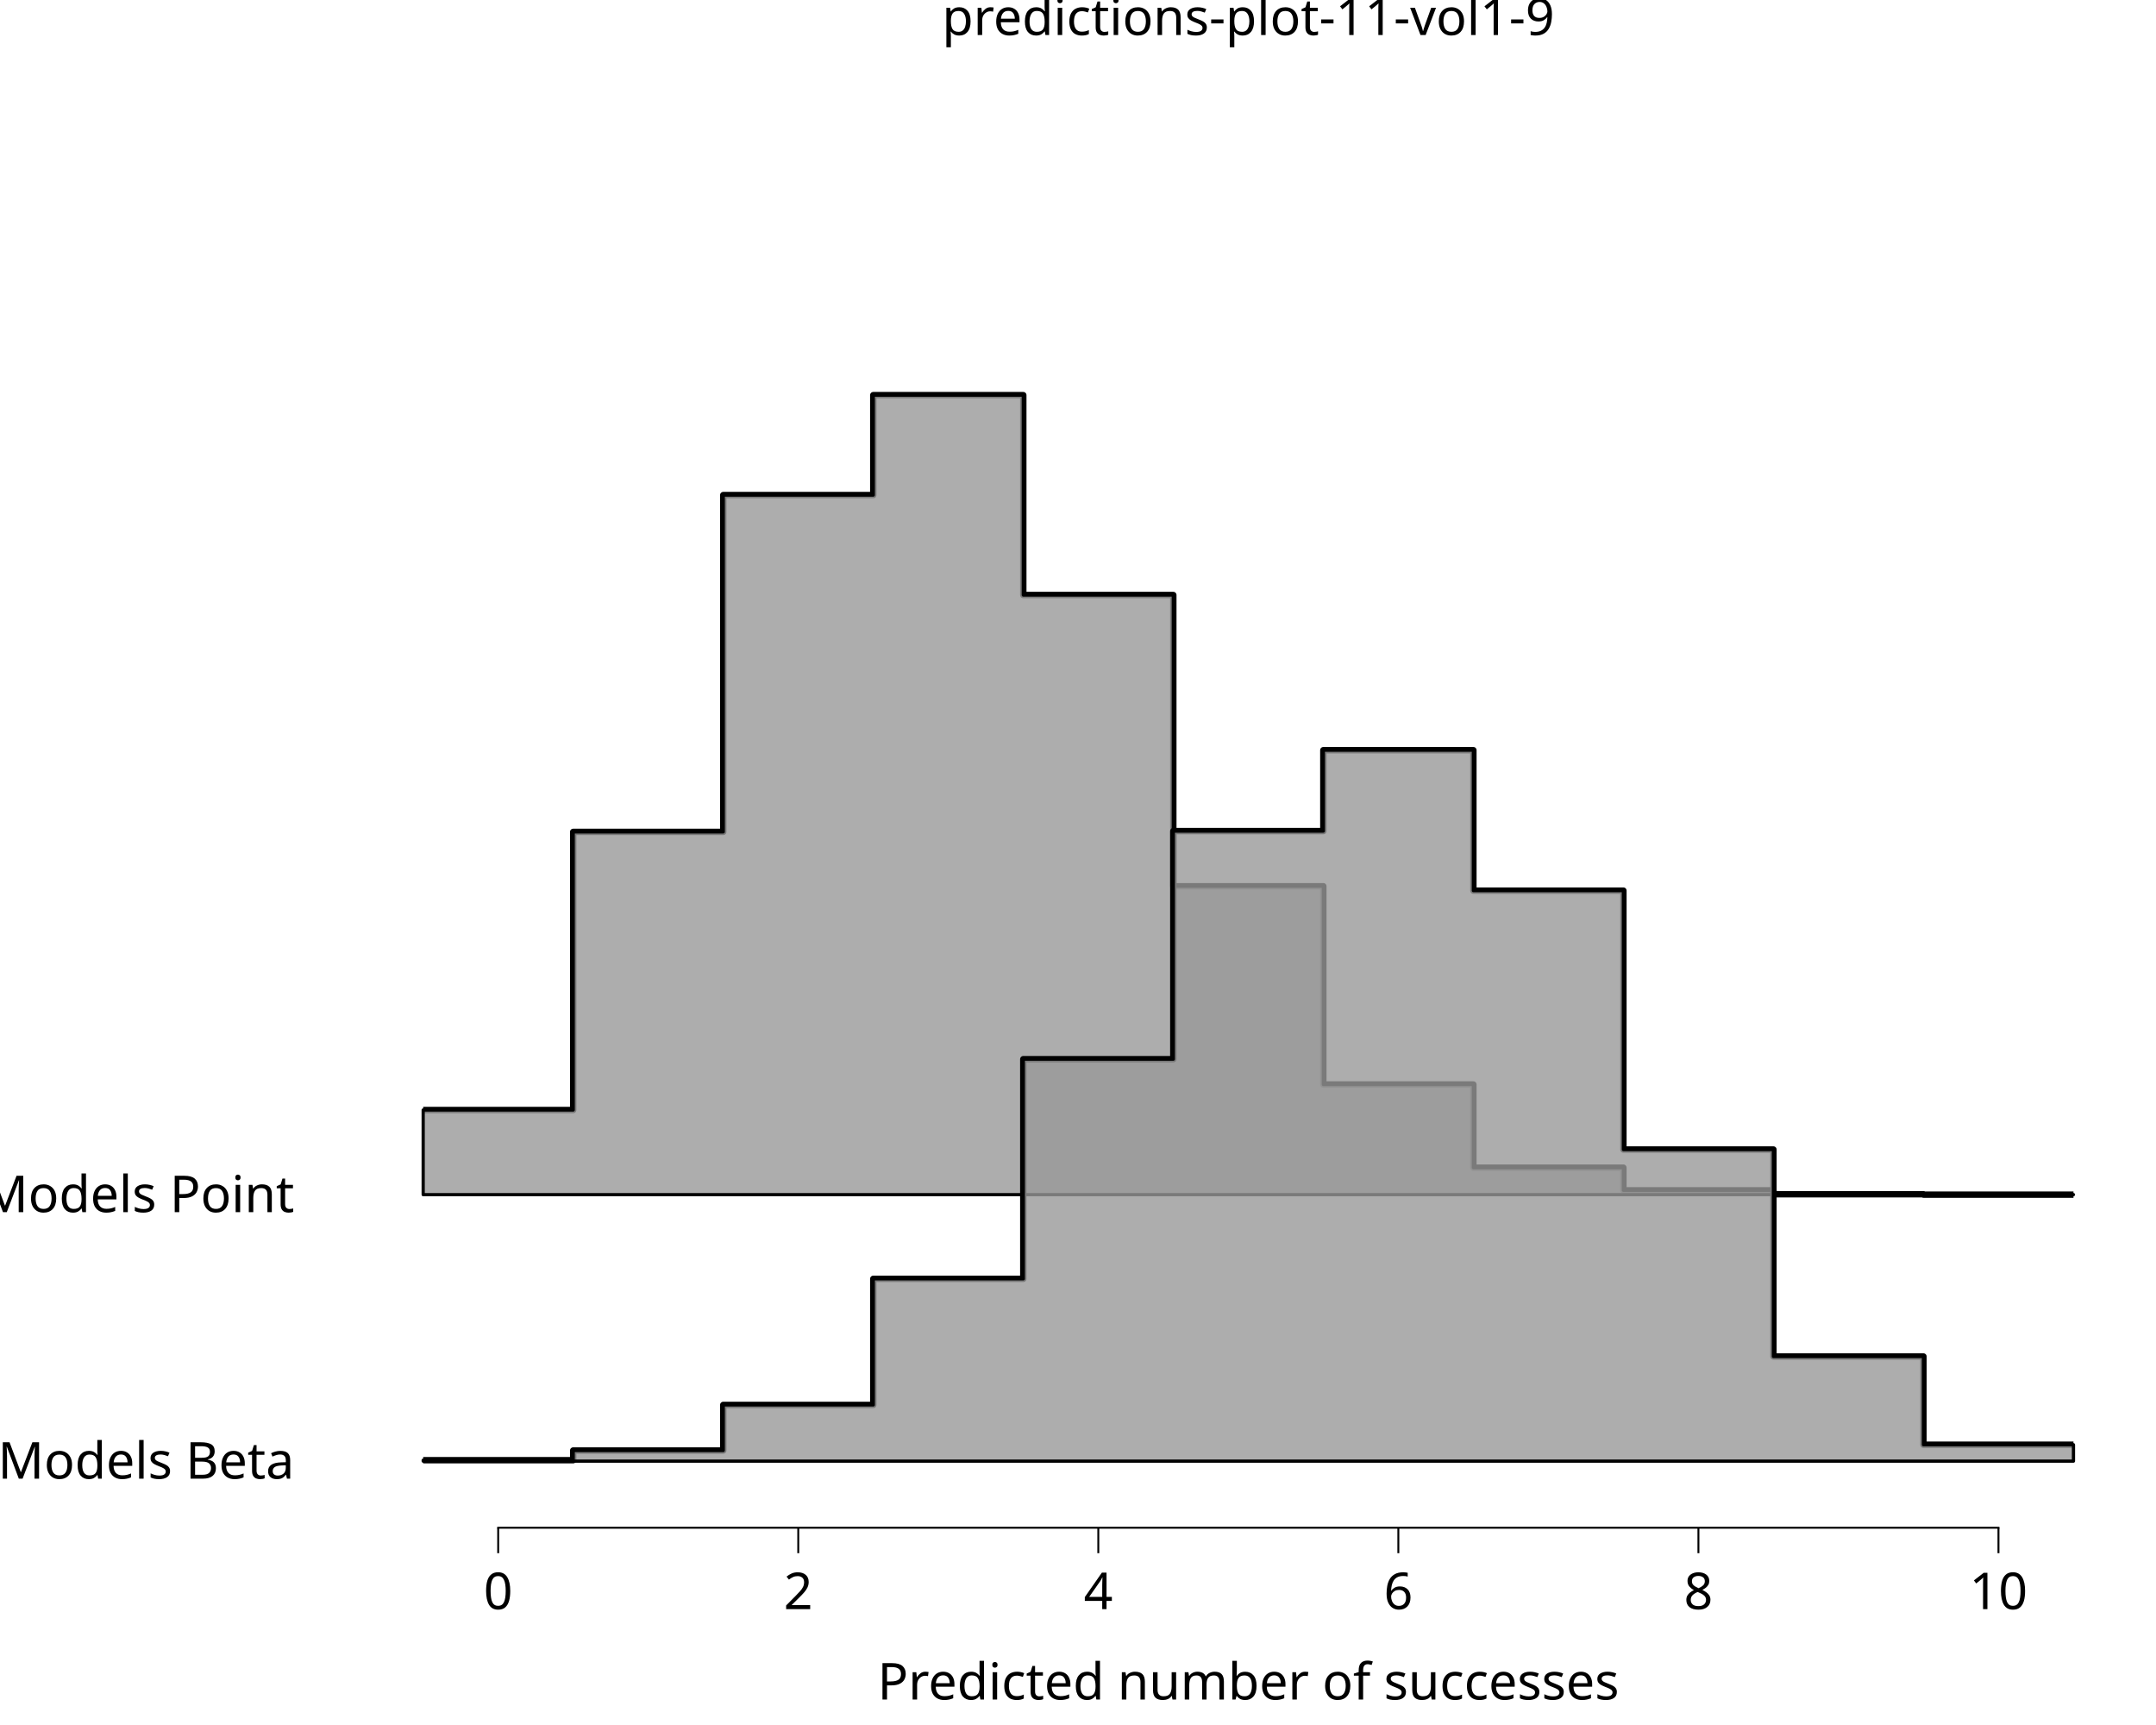
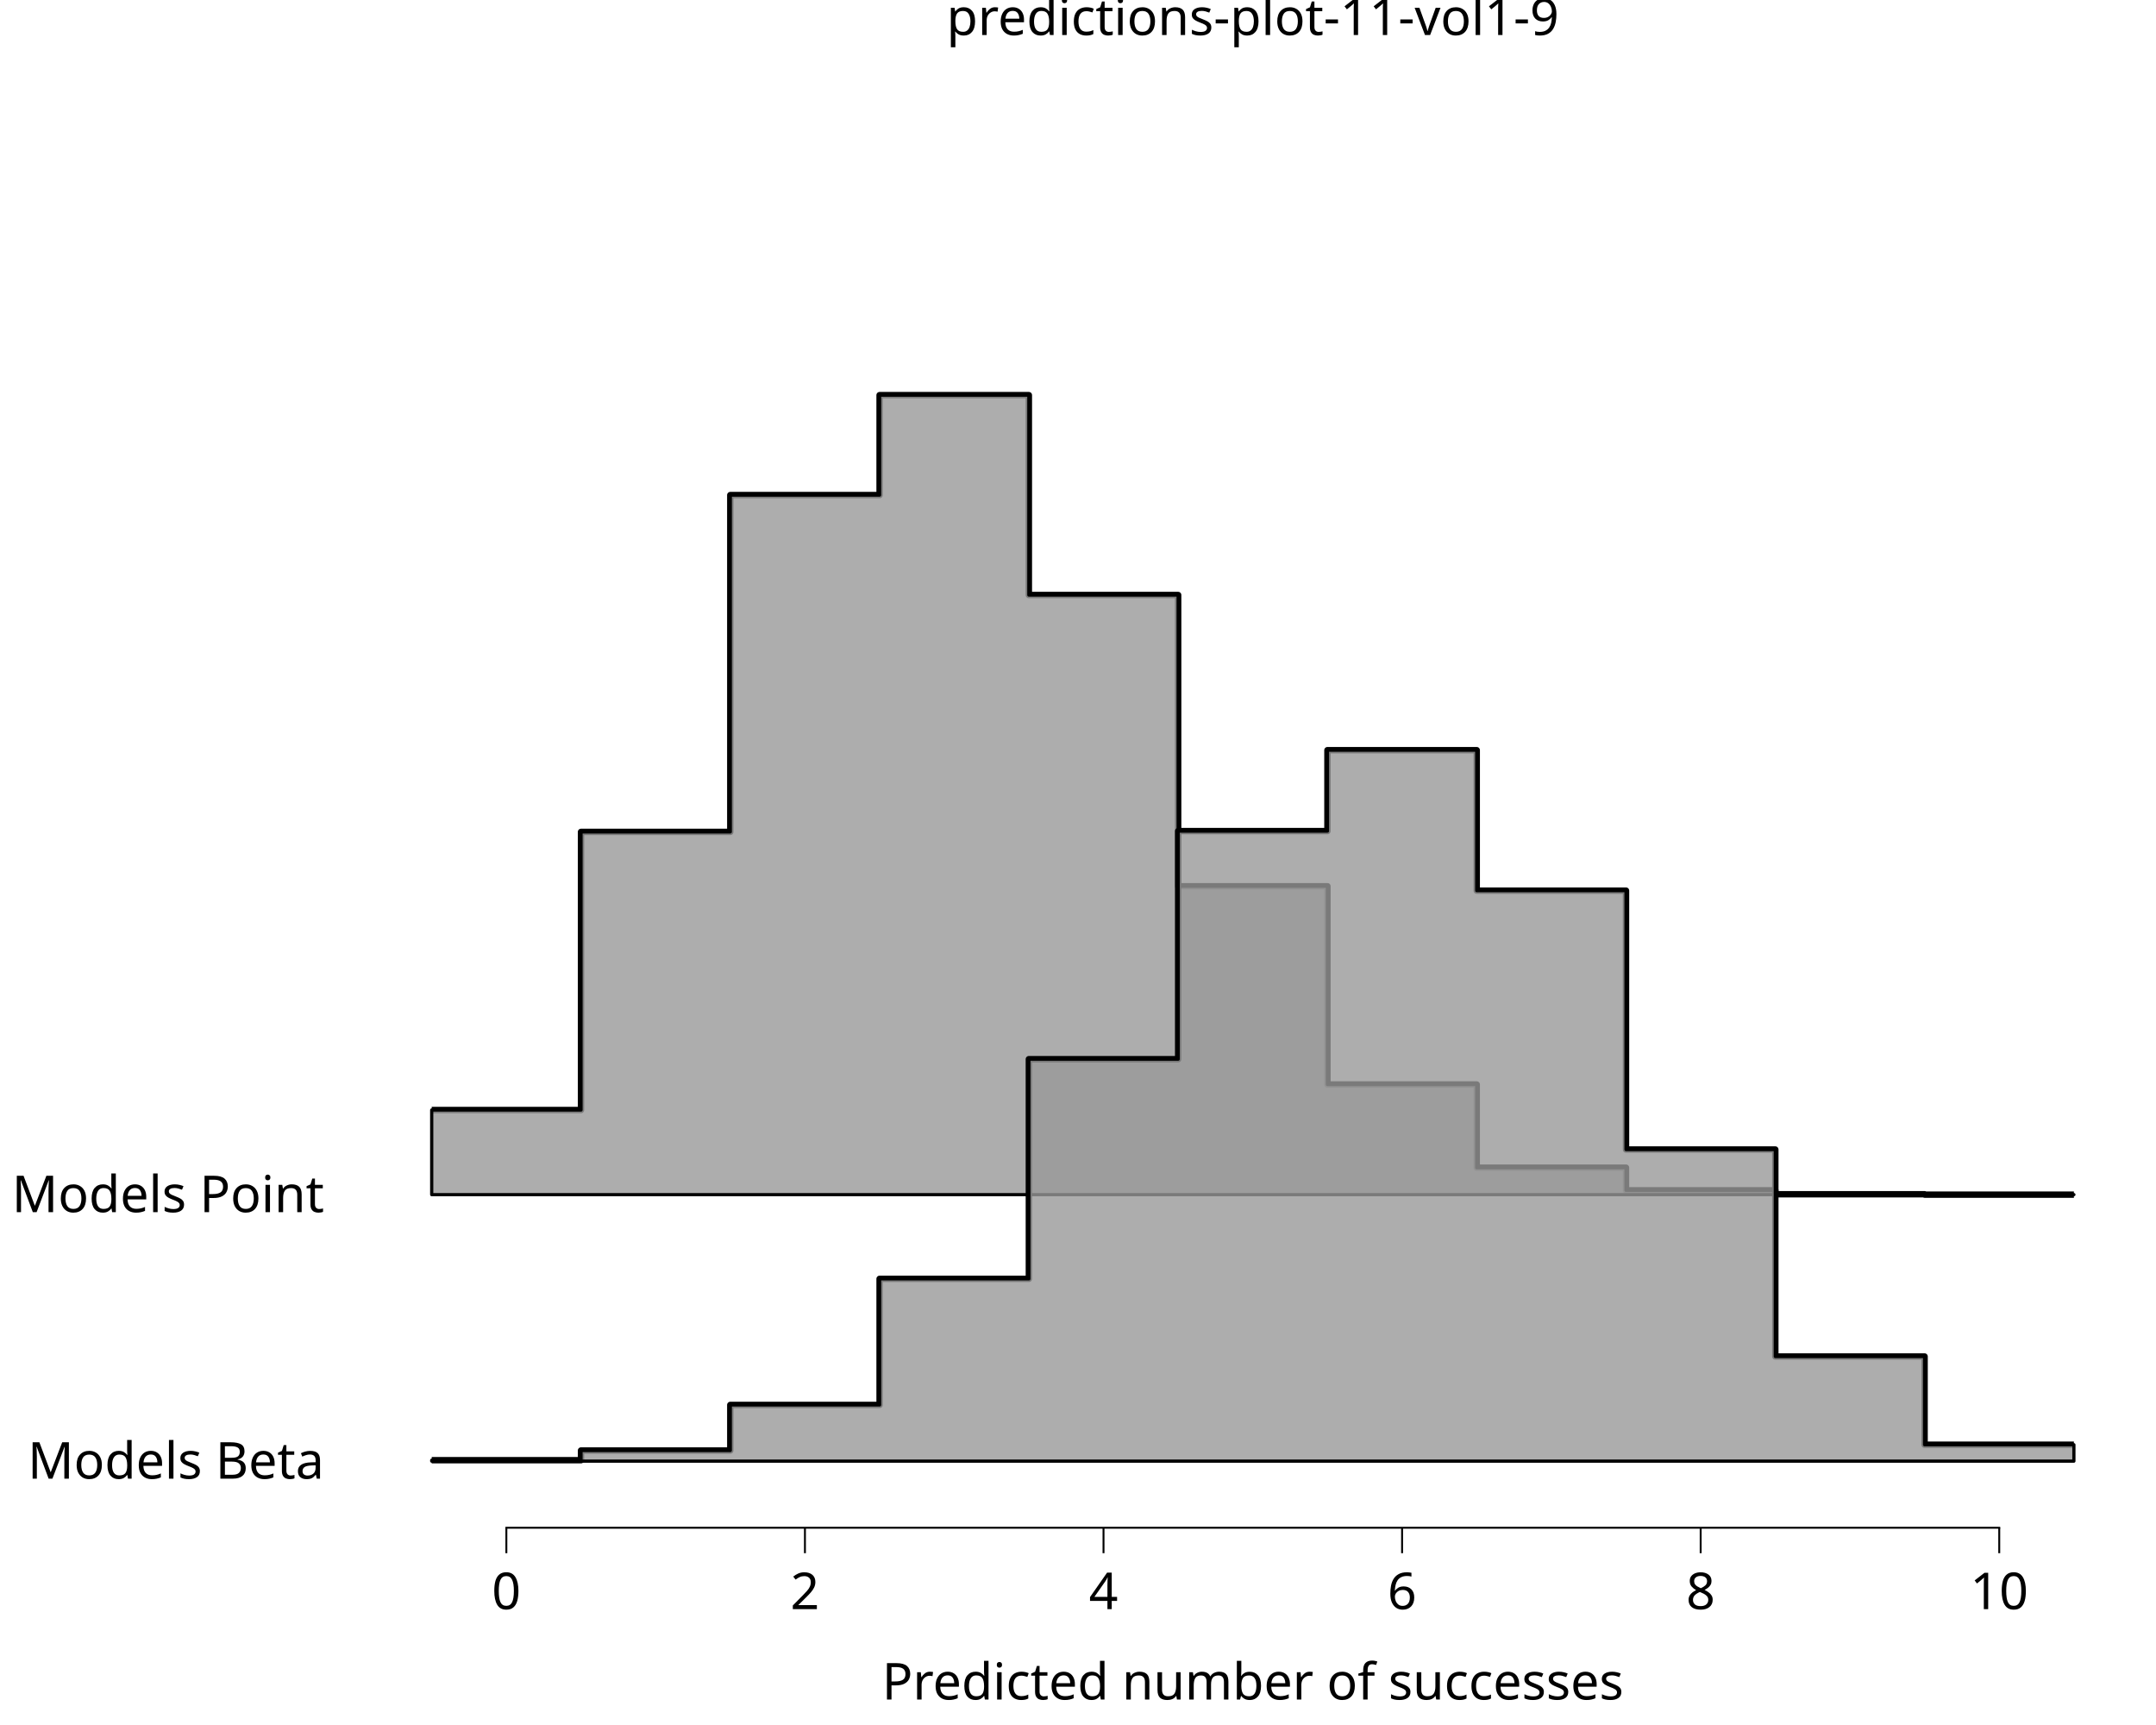
<svg xmlns="http://www.w3.org/2000/svg" class="svglite" data-engine-version="2.0" width="720.00pt" height="576.00pt" viewBox="0 0 720.00 576.00">
  <defs>
    <style type="text/css">
    .svglite line, .svglite polyline, .svglite polygon, .svglite path, .svglite rect, .svglite circle {
      fill: none;
      stroke: #000000;
      stroke-linecap: round;
      stroke-linejoin: round;
      stroke-miterlimit: 10.00;
    }
  </style>
  </defs>
  <rect width="100%" height="100%" style="stroke: none; fill: #FFFFFF;" />
  <defs>
    <clipPath id="cpMC4wMHw3MjAuMDB8MC4wMHw1NzYuMDA=">
      <rect x="0.00" y="0.00" width="720.00" height="576.00" />
    </clipPath>
  </defs>
  <g clip-path="url(#cpMC4wMHw3MjAuMDB8MC4wMHw1NzYuMDA=)">
    <rect x="0.00" y="0.00" width="720.00" height="576.00" style="stroke-width: 10.67; stroke: none;" />
-     <rect x="113.76" y="20.71" width="606.24" height="489.43" style="stroke-width: 10.67; stroke: none;" />
-     <polyline points="141.32,370.64 191.42,370.64 191.42,277.78 241.53,277.78 241.53,165.31 291.63,165.31 291.63,131.94 341.73,131.94 341.73,198.68 391.83,198.68 391.83,295.93 441.93,295.93 441.93,362.13 492.04,362.13 492.04,389.90 542.14,389.90 542.14,397.46 592.24,397.46 592.24,398.77 642.34,398.77 642.34,398.90 692.44,398.90 " style="stroke-width: 2.13; stroke-linecap: butt;" />
-     <polygon points="141.32,398.91 141.32,370.64 191.42,370.64 191.42,277.78 241.53,277.78 241.53,165.31 291.63,165.31 291.63,131.94 341.73,131.94 341.73,198.68 391.83,198.68 391.83,295.93 441.93,295.93 441.93,362.13 492.04,362.13 492.04,389.90 542.14,389.90 542.14,397.46 592.24,397.46 592.24,398.77 642.34,398.77 642.34,398.90 692.44,398.90 692.44,398.91 " style="stroke-width: 1.07; stroke-linecap: butt; fill: #999999; fill-opacity: 0.80;" />
-     <polyline points="141.32,487.58 191.42,487.58 191.42,484.34 241.53,484.34 241.53,469.12 291.63,469.12 291.63,427.02 341.73,427.02 341.73,353.67 391.83,353.67 391.83,277.51 441.93,277.51 441.93,250.49 492.04,250.49 492.04,297.39 542.14,297.39 542.14,383.84 592.24,383.84 592.24,452.95 642.34,452.95 642.34,482.41 692.44,482.41 " style="stroke-width: 2.13; stroke-linecap: butt;" />
-     <polygon points="141.32,487.89 141.32,487.58 191.42,487.58 191.42,484.34 241.53,484.34 241.53,469.12 291.63,469.12 291.63,427.02 341.73,427.02 341.73,353.67 391.83,353.67 391.83,277.51 441.93,277.51 441.93,250.49 492.04,250.49 492.04,297.39 542.14,297.39 542.14,383.84 592.24,383.84 592.24,452.95 642.34,452.95 642.34,482.41 692.44,482.41 692.44,487.89 " style="stroke-width: 1.07; stroke-linecap: butt; fill: #999999; fill-opacity: 0.80;" />
-     <line x1="166.05" y1="510.14" x2="667.71" y2="510.14" style="stroke-width: 0.64; stroke-linecap: butt;" />
-     <rect x="113.76" y="20.71" width="606.24" height="489.43" style="stroke-width: 0.00; stroke: none;" />
-     <text x="98.29" y="493.74" text-anchor="end" style="font-size: 17.00px; font-family: sans;" textLength="94.51px" lengthAdjust="spacingAndGlyphs">Models Beta</text>
-     <text x="98.29" y="404.75" text-anchor="end" style="font-size: 17.00px; font-family: sans;" textLength="98.29px" lengthAdjust="spacingAndGlyphs">Models Point</text>
-     <polyline points="113.76,510.14 720.00,510.14 " style="stroke-width: 0.00; stroke: none; stroke-linecap: butt;" />
-     <polyline points="166.37,518.64 166.37,510.14 " style="stroke-width: 0.64; stroke-linecap: butt;" />
-     <polyline points="266.58,518.64 266.58,510.14 " style="stroke-width: 0.64; stroke-linecap: butt;" />
-     <polyline points="366.78,518.64 366.78,510.14 " style="stroke-width: 0.64; stroke-linecap: butt;" />
-     <polyline points="466.98,518.64 466.98,510.14 " style="stroke-width: 0.64; stroke-linecap: butt;" />
-     <polyline points="567.19,518.64 567.19,510.14 " style="stroke-width: 0.64; stroke-linecap: butt;" />
-     <polyline points="667.39,518.64 667.39,510.14 " style="stroke-width: 0.64; stroke-linecap: butt;" />
-     <text x="166.37" y="537.32" text-anchor="middle" style="font-size: 17.00px; font-family: sans;" textLength="9.46px" lengthAdjust="spacingAndGlyphs">0</text>
-     <text x="266.58" y="537.32" text-anchor="middle" style="font-size: 17.00px; font-family: sans;" textLength="9.46px" lengthAdjust="spacingAndGlyphs">2</text>
-     <text x="366.78" y="537.32" text-anchor="middle" style="font-size: 17.00px; font-family: sans;" textLength="9.46px" lengthAdjust="spacingAndGlyphs">4</text>
-     <text x="466.98" y="537.32" text-anchor="middle" style="font-size: 17.00px; font-family: sans;" textLength="9.46px" lengthAdjust="spacingAndGlyphs">6</text>
-     <text x="567.19" y="537.32" text-anchor="middle" style="font-size: 17.00px; font-family: sans;" textLength="9.46px" lengthAdjust="spacingAndGlyphs">8</text>
-     <text x="667.39" y="537.32" text-anchor="middle" style="font-size: 17.00px; font-family: sans;" textLength="18.91px" lengthAdjust="spacingAndGlyphs">10</text>
-     <text x="416.88" y="567.49" text-anchor="middle" style="font-size: 17.00px; font-family: sans;" textLength="237.23px" lengthAdjust="spacingAndGlyphs">Predicted number of successes</text>
-     <text x="416.88" y="11.70" text-anchor="middle" style="font-size: 17.00px; font-family: sans;" textLength="191.83px" lengthAdjust="spacingAndGlyphs">predictions-plot-11-vol1-9</text>
+     <rect x="116.75" y="20.71" width="603.25" height="489.43" style="stroke-width: 10.67; stroke: none;" />
+     <polyline points="144.17,370.64 194.03,370.64 194.03,277.78 243.88,277.78 243.88,165.31 293.74,165.31 293.74,131.94 343.59,131.94 343.59,198.68 393.45,198.68 393.45,295.93 443.30,295.93 443.30,362.13 493.16,362.13 493.16,389.90 543.01,389.90 543.01,397.46 592.87,397.46 592.87,398.77 642.72,398.77 642.72,398.90 692.58,398.90 " style="stroke-width: 2.13; stroke-linecap: butt;" />
+     <polygon points="144.17,398.91 144.17,370.64 194.03,370.64 194.03,277.78 243.88,277.78 243.88,165.31 293.74,165.31 293.74,131.94 343.59,131.94 343.59,198.68 393.45,198.68 393.45,295.93 443.30,295.93 443.30,362.13 493.16,362.13 493.16,389.90 543.01,389.90 543.01,397.46 592.87,397.46 592.87,398.77 642.72,398.77 642.72,398.90 692.58,398.90 692.58,398.91 " style="stroke-width: 1.07; stroke-linecap: butt; fill: #999999; fill-opacity: 0.80;" />
+     <polyline points="144.17,487.58 194.03,487.58 194.03,484.34 243.88,484.34 243.88,469.12 293.74,469.12 293.74,427.02 343.59,427.02 343.59,353.67 393.45,353.67 393.45,277.51 443.30,277.51 443.30,250.49 493.16,250.49 493.16,297.39 543.01,297.39 543.01,383.84 592.87,383.84 592.87,452.95 642.72,452.95 642.72,482.41 692.58,482.41 " style="stroke-width: 2.13; stroke-linecap: butt;" />
+     <polygon points="144.17,487.89 144.17,487.58 194.03,487.58 194.03,484.34 243.88,484.34 243.88,469.12 293.74,469.12 293.74,427.02 343.59,427.02 343.59,353.67 393.45,353.67 393.45,277.51 443.30,277.51 443.30,250.49 493.16,250.49 493.16,297.39 543.01,297.39 543.01,383.84 592.87,383.84 592.87,452.95 642.72,452.95 642.72,482.41 692.58,482.41 692.58,487.89 " style="stroke-width: 1.07; stroke-linecap: butt; fill: #999999; fill-opacity: 0.80;" />
+     <line x1="168.78" y1="510.14" x2="667.97" y2="510.14" style="stroke-width: 0.64; stroke-linecap: butt;" />
+     <rect x="116.75" y="20.71" width="603.25" height="489.43" style="stroke-width: 0.00; stroke: none;" />
+     <text x="108.25" y="493.74" text-anchor="end" style="font-size: 17.00px; font-family: sans;" textLength="94.51px" lengthAdjust="spacingAndGlyphs">Models Beta</text>
+     <text x="108.25" y="404.75" text-anchor="end" style="font-size: 17.00px; font-family: sans;" textLength="98.29px" lengthAdjust="spacingAndGlyphs">Models Point</text>
+     <polyline points="116.75,510.14 720.00,510.14 " style="stroke-width: 0.00; stroke: none; stroke-linecap: butt;" />
+     <polyline points="169.10,518.64 169.10,510.14 " style="stroke-width: 0.64; stroke-linecap: butt;" />
+     <polyline points="268.81,518.64 268.81,510.14 " style="stroke-width: 0.64; stroke-linecap: butt;" />
+     <polyline points="368.52,518.64 368.52,510.14 " style="stroke-width: 0.64; stroke-linecap: butt;" />
+     <polyline points="468.23,518.64 468.23,510.14 " style="stroke-width: 0.64; stroke-linecap: butt;" />
+     <polyline points="567.94,518.64 567.94,510.14 " style="stroke-width: 0.64; stroke-linecap: butt;" />
+     <polyline points="667.65,518.64 667.65,510.14 " style="stroke-width: 0.64; stroke-linecap: butt;" />
+     <text x="169.10" y="537.32" text-anchor="middle" style="font-size: 17.00px; font-family: sans;" textLength="9.46px" lengthAdjust="spacingAndGlyphs">0</text>
+     <text x="268.81" y="537.32" text-anchor="middle" style="font-size: 17.00px; font-family: sans;" textLength="9.46px" lengthAdjust="spacingAndGlyphs">2</text>
+     <text x="368.52" y="537.32" text-anchor="middle" style="font-size: 17.00px; font-family: sans;" textLength="9.46px" lengthAdjust="spacingAndGlyphs">4</text>
+     <text x="468.23" y="537.32" text-anchor="middle" style="font-size: 17.00px; font-family: sans;" textLength="9.46px" lengthAdjust="spacingAndGlyphs">6</text>
+     <text x="567.94" y="537.32" text-anchor="middle" style="font-size: 17.00px; font-family: sans;" textLength="9.46px" lengthAdjust="spacingAndGlyphs">8</text>
+     <text x="667.65" y="537.32" text-anchor="middle" style="font-size: 17.00px; font-family: sans;" textLength="18.91px" lengthAdjust="spacingAndGlyphs">10</text>
+     <text x="418.38" y="567.49" text-anchor="middle" style="font-size: 17.00px; font-family: sans;" textLength="237.23px" lengthAdjust="spacingAndGlyphs">Predicted number of successes</text>
+     <text x="418.38" y="11.70" text-anchor="middle" style="font-size: 17.00px; font-family: sans;" textLength="191.83px" lengthAdjust="spacingAndGlyphs">predictions-plot-11-vol1-9</text>
  </g>
</svg>
